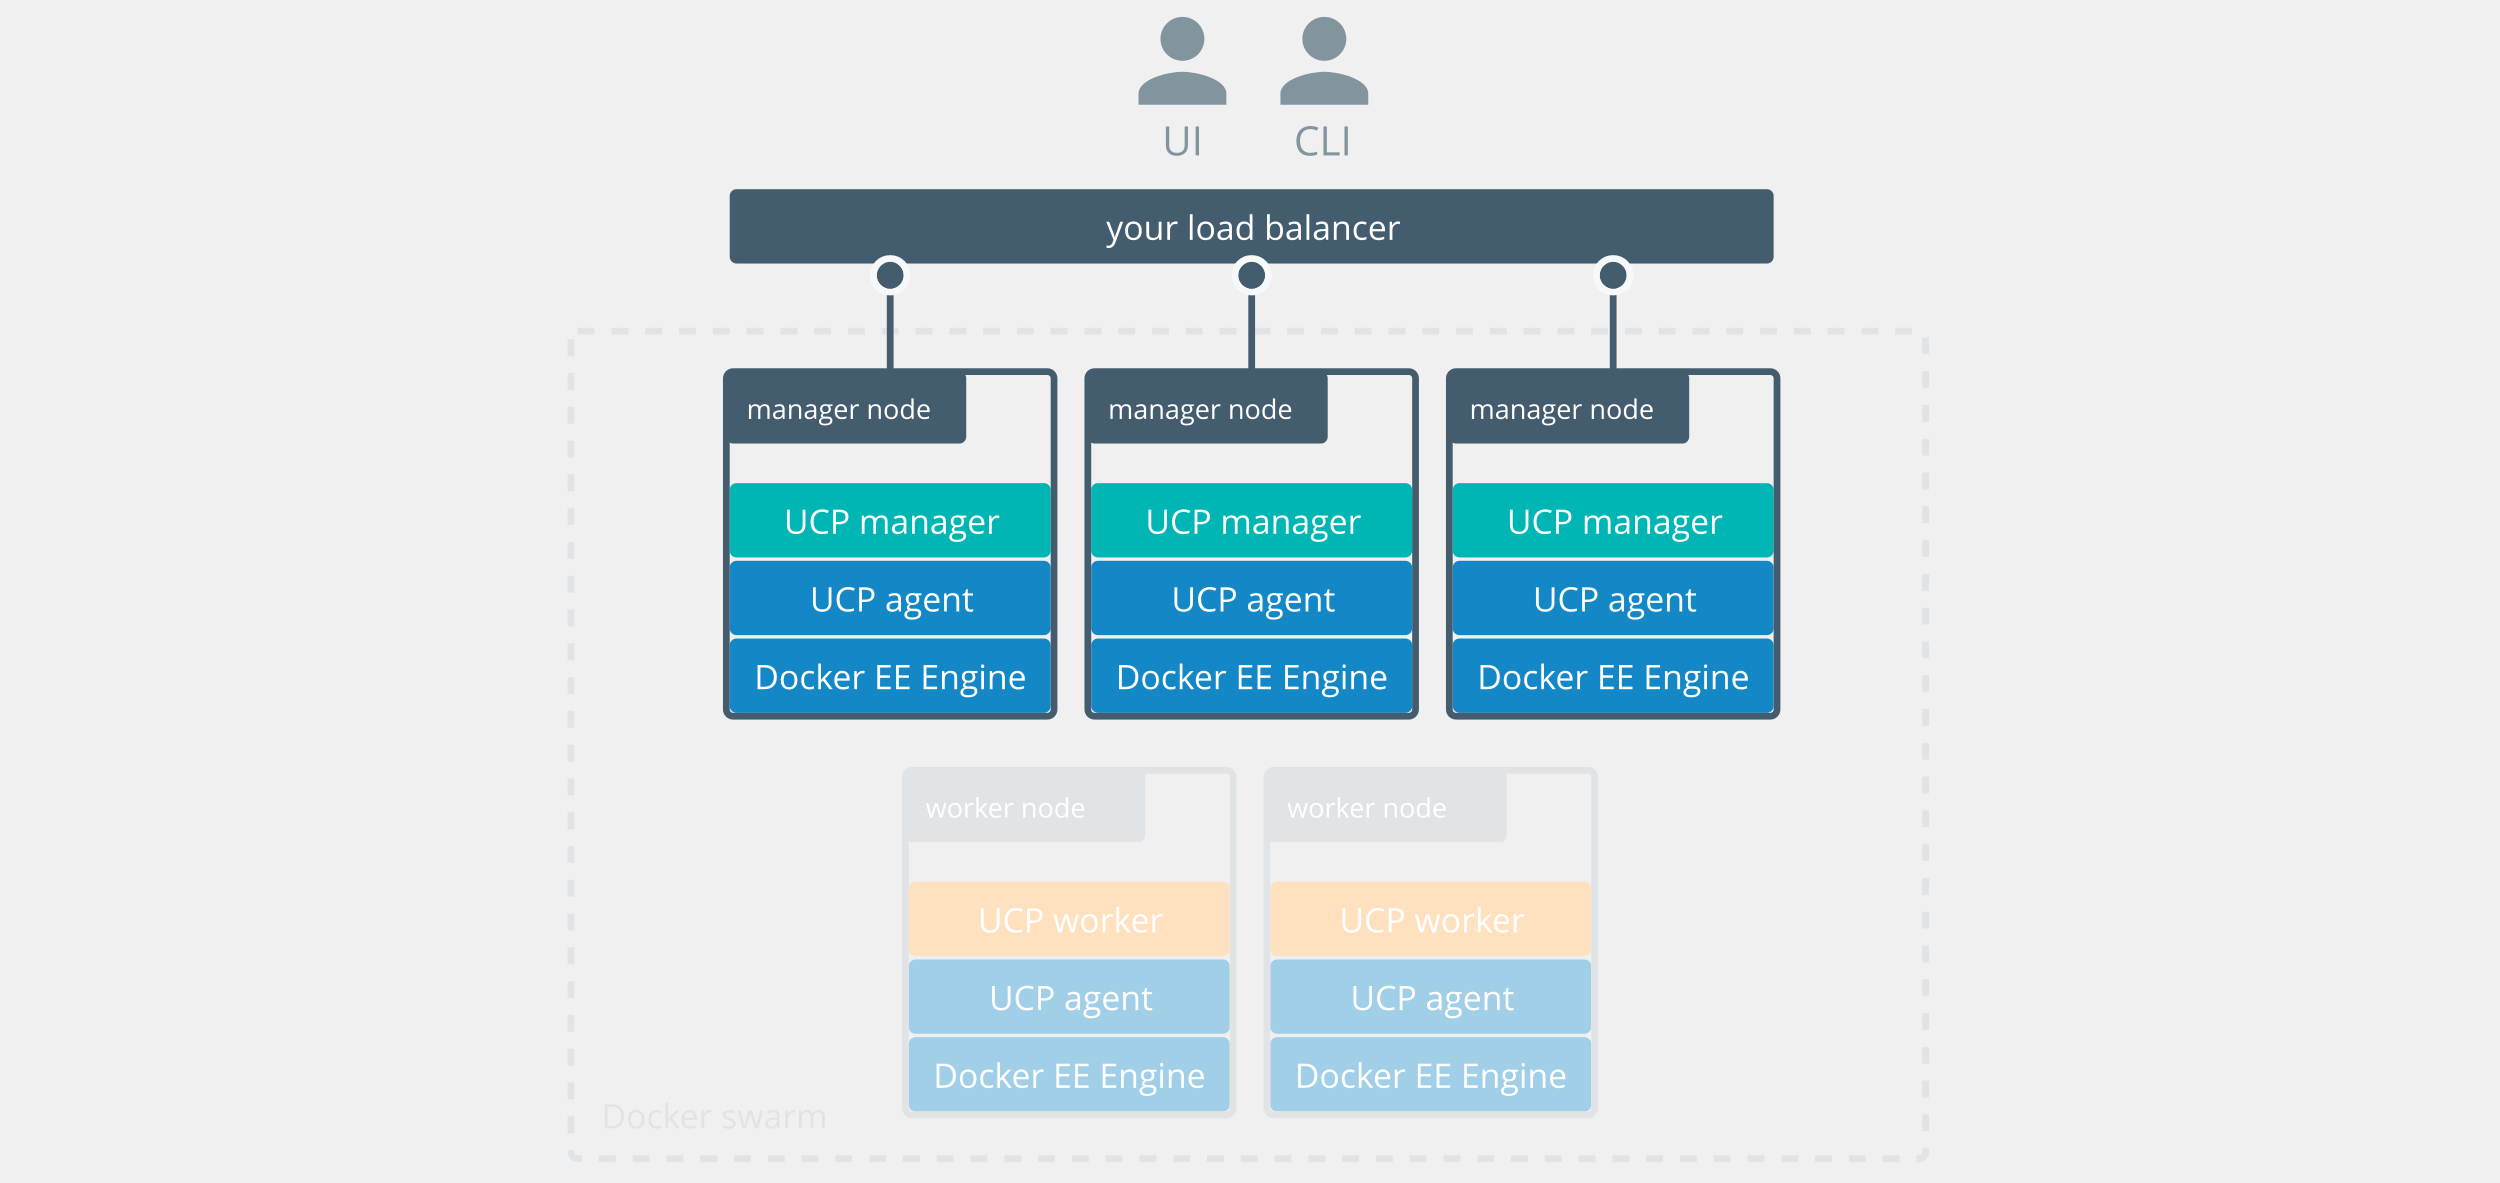
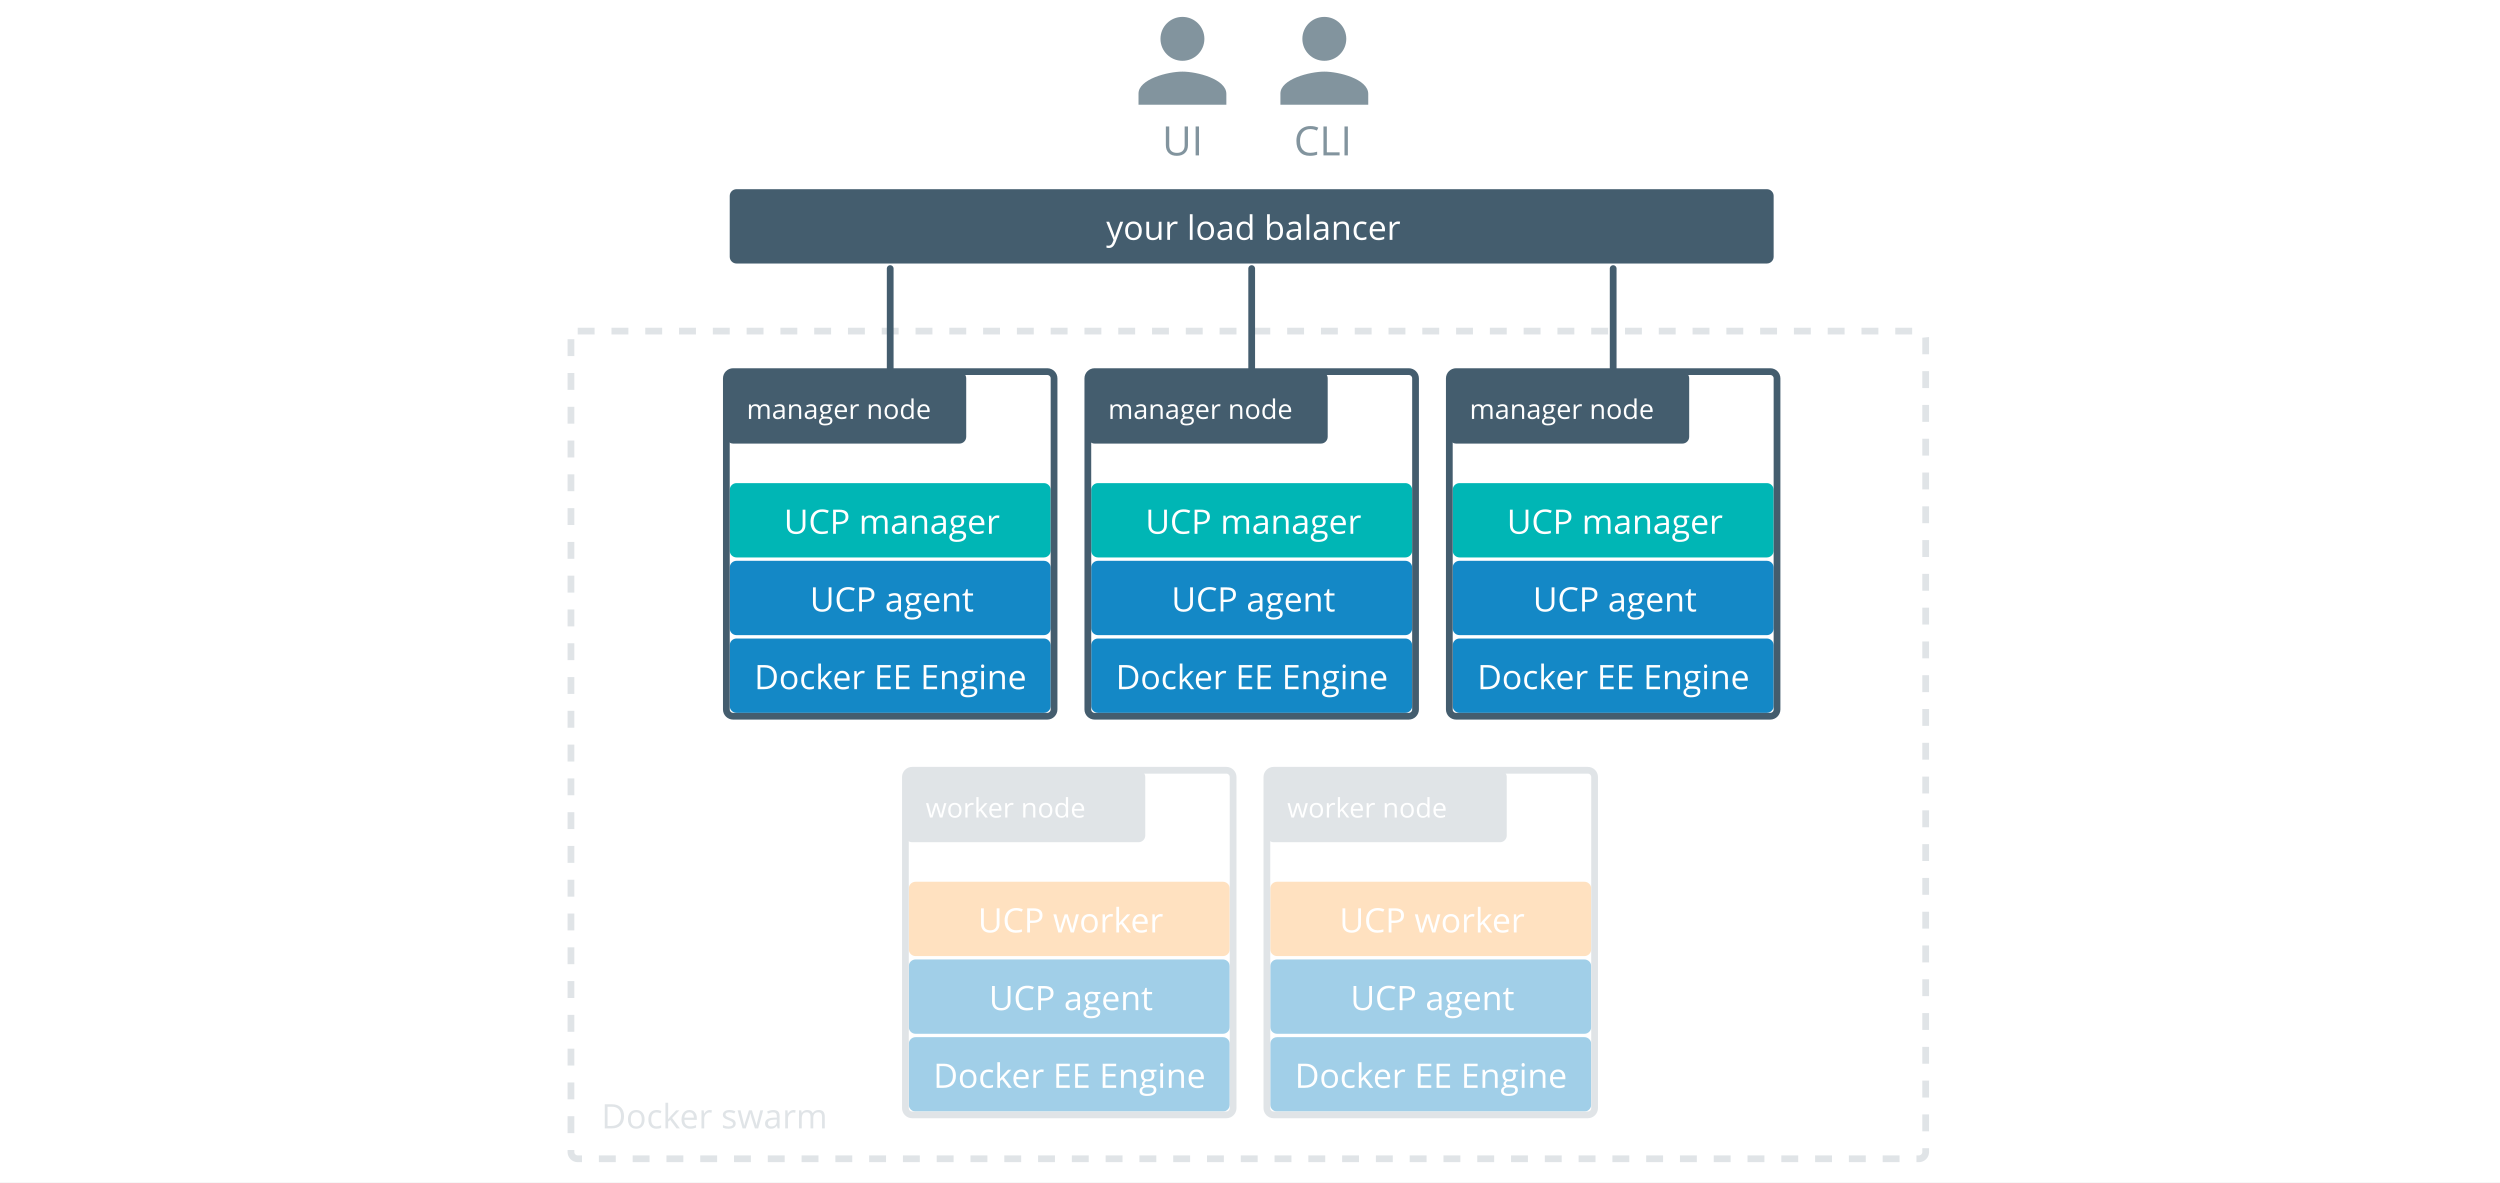
- <svg xmlns="http://www.w3.org/2000/svg" xmlns:xlink="http://www.w3.org/1999/xlink" width="740px" height="350px" viewBox="0 0 740 350" version="1.1">
-   <defs>
-     <circle id="path-1" cx="4" cy="4" r="4" />
-     <mask id="mask-2" maskContentUnits="userSpaceOnUse" maskUnits="objectBoundingBox" x="-2" y="-2" width="12" height="12">
-       <rect x="-2" y="-2" width="12" height="12" fill="white" />
-       <use xlink:href="#path-1" fill="black" />
-     </mask>
-     <circle id="path-3" cx="4" cy="4" r="4" />
-     <mask id="mask-4" maskContentUnits="userSpaceOnUse" maskUnits="objectBoundingBox" x="-2" y="-2" width="12" height="12">
-       <rect x="-2" y="-2" width="12" height="12" fill="white" />
-       <use xlink:href="#path-3" fill="black" />
-     </mask>
-     <circle id="path-5" cx="4" cy="4" r="4" />
-     <mask id="mask-6" maskContentUnits="userSpaceOnUse" maskUnits="objectBoundingBox" x="-2" y="-2" width="12" height="12">
-       <rect x="-2" y="-2" width="12" height="12" fill="white" />
-       <use xlink:href="#path-5" fill="black" />
-     </mask>
-   </defs>
-   <g id="architecture-diagrams" stroke="none" stroke-width="1" fill="none" fill-rule="evenodd">
+ <svg xmlns="http://www.w3.org/2000/svg" version="1.1" id="Layer_1" x="0px" y="0px" viewBox="0 0 740 350" style="enable-background:new 0 0 740 350;" xml:space="preserve">
+   <style type="text/css">
+ 	.st0{fill:#FFFFFF;}
+ 	.st1{fill:#E0E4E7;}
+ 	.st2{font-family:'OpenSans';}
+ 	.st3{font-size:10px;}
+ 	.st4{fill:none;stroke:#E0E4E7;stroke-width:2;stroke-dasharray:5,5,5,5;}
+ 	.st5{fill-rule:evenodd;clip-rule:evenodd;fill:#445D6E;}
+ 	.st6{fill:none;stroke:#445D6E;stroke-width:2;stroke-linecap:round;stroke-linejoin:round;}
+ 	.st7{fill:#FFFFFF;filter:url(#Adobe_OpacityMaskFilter);}
+ 	.st8{mask:url(#mask-2_1_);}
+ 	.st9{fill:none;stroke:#F7F8F9;stroke-width:4;}
+ 	.st10{fill:#FFFFFF;filter:url(#Adobe_OpacityMaskFilter_1_);}
+ 	.st11{mask:url(#mask-4_1_);}
+ 	.st12{fill:#FFFFFF;filter:url(#Adobe_OpacityMaskFilter_2_);}
+ 	.st13{mask:url(#mask-6_1_);}
+ 	.st14{fill-rule:evenodd;clip-rule:evenodd;fill:#E0E4E7;}
+ 	.st15{font-size:8px;}
+ 	.st16{fill-rule:evenodd;clip-rule:evenodd;fill:#A1CFE8;}
+ 	.st17{fill-rule:evenodd;clip-rule:evenodd;fill:#FFE1C0;}
+ 	.st18{fill:none;stroke:#E0E4E7;stroke-width:2;}
+ 	.st19{fill-rule:evenodd;clip-rule:evenodd;fill:#1488C6;}
+ 	.st20{fill-rule:evenodd;clip-rule:evenodd;fill:#00B6B5;}
+ 	.st21{fill:none;stroke:#445D6E;stroke-width:2;}
+ 	.st22{fill:#82949E;}
+ 	.st23{font-size:12px;}
+ 	.st24{fill-rule:evenodd;clip-rule:evenodd;fill:#82949E;}
+ </style>
+   <rect class="st0" width="740" height="350" />
+   <g id="architecture-diagrams">
    <g id="architecture-3">
      <g id="ddc" transform="translate(169, 56)">
        <g id="swarm-group" transform="translate(0, 42)">
-           <text id="Docker-swarm" font-family="OpenSans-Semibold, Open Sans" font-size="10" font-weight="500" fill="#E0E4E7">
-             <tspan x="9.025" y="236.01">Docker swarm</tspan>
-           </text>
-           <rect id="group" stroke="#E0E4E7" stroke-width="2" stroke-dasharray="5,5,5,5" x="0" y="0" width="401" height="245" rx="2" />
+           <text transform="matrix(1 0 0 1 9.025 236.0095)" class="st1 st2 st3">Docker swarm</text>
+           <path id="group" class="st4" d="M2,0h397c1.1,0,2,0.9,2,2v241c0,1.1-0.9,2-2,2H2c-1.1,0-2-0.9-2-2V2C0,0.9,0.9,0,2,0z" />
        </g>
        <g id="load-balancer" transform="translate(47, 0)">
          <g id="main">
-             <rect id="Rectangle-138" fill="#445D6E" x="0" y="0" width="309" height="22" rx="2" />
-             <text id="your-load-balancer" font-family="OpenSans, Open Sans" font-size="10" font-weight="normal" fill="#FFFFFF">
-               <tspan x="111.438" y="15">your load balancer</tspan>
-             </text>
+             <path id="Rectangle-138" class="st5" d="M2,0h305c1.1,0,2,0.9,2,2v18c0,1.1-0.9,2-2,2H2c-1.1,0-2-0.9-2-2V2C0,0.9,0.9,0,2,0z" />
+             <text transform="matrix(1 0 0 1 111.438 15)" class="st0 st2 st3">your load balancer</text>
          </g>
          <g id="arrows" transform="translate(43, 21)">
            <g id="arrow-copy-3" transform="translate(218.5, 17) scale(1, -1) rotate(-90) translate(-218.5, -17) translate(202, 13)">
-               <path d="M2,4 L33,4" id="Line" stroke="#445D6E" stroke-width="2" stroke-linecap="round" stroke-linejoin="round" />
-               <g id="Oval">
-                 <use fill="#445D6E" fill-rule="evenodd" xlink:href="#path-1" />
-                 <use stroke="#F7F8F9" mask="url(#mask-2)" stroke-width="4" xlink:href="#path-1" />
+               <path id="Line" class="st6" d="M2,4h31" />
+               <defs>
+                 <filter id="Adobe_OpacityMaskFilter" filterUnits="userSpaceOnUse">
+                   <feColorMatrix type="matrix" values="1 0 0 0 0  0 1 0 0 0  0 0 1 0 0  0 0 0 1 0" />
+                 </filter>
+               </defs>
+               <mask maskUnits="userSpaceOnUse" id="mask-2_1_">
+                 <rect x="-79.5" y="-463.5" transform="matrix(2.535182e-06 1 -1 2.535182e-06 -542.9998 -395.9988)" class="st7" width="12" height="-12" />
+                 <g>
+                   <circle id="path-1_1_" cx="-73.5" cy="-469.5" r="4" />
+                 </g>
+               </mask>
+               <g id="Oval" class="st8">
+                 <g>
+                   <circle class="st5" cx="4" cy="4" r="4" />
+                 </g>
+                 <g>
+                   <circle class="st9" cx="4" cy="4" r="4" />
+                 </g>
              </g>
            </g>
            <g id="arrow-copy" transform="translate(111.5, 17) scale(1, -1) rotate(-90) translate(-111.5, -17) translate(95, 13)">
-               <path d="M2,4 L33,4" id="Line" stroke="#445D6E" stroke-width="2" stroke-linecap="round" stroke-linejoin="round" />
-               <g id="Oval">
-                 <use fill="#445D6E" fill-rule="evenodd" xlink:href="#path-3" />
-                 <use stroke="#F7F8F9" mask="url(#mask-4)" stroke-width="4" xlink:href="#path-3" />
+               <path class="st6" d="M2,4h31" />
+               <defs>
+                 <filter id="Adobe_OpacityMaskFilter_1_" filterUnits="userSpaceOnUse">
+                   <feColorMatrix type="matrix" values="1 0 0 0 0  0 1 0 0 0  0 0 1 0 0  0 0 0 1 0" />
+                 </filter>
+               </defs>
+               <mask maskUnits="userSpaceOnUse" id="mask-4_1_">
+                 <rect x="-79.5" y="-356.5" transform="matrix(2.535182e-06 1 -1 2.535182e-06 -435.9998 -288.9991)" class="st10" width="12" height="-12" />
+                 <g>
+                   <circle id="path-3_1_" cx="-73.5" cy="-362.5" r="4" />
+                 </g>
+               </mask>
+               <g class="st11">
+                 <g>
+                   <circle class="st5" cx="4" cy="4" r="4" />
+                 </g>
+                 <g>
+                   <circle class="st9" cx="4" cy="4" r="4" />
+                 </g>
              </g>
            </g>
            <g id="arrow-copy-2" transform="translate(4.5, 17) scale(1, -1) rotate(-90) translate(-4.5, -17) translate(-12, 13)">
-               <path d="M2,4 L33,4" id="Line" stroke="#445D6E" stroke-width="2" stroke-linecap="round" stroke-linejoin="round" />
-               <g id="Oval">
-                 <use fill="#445D6E" fill-rule="evenodd" xlink:href="#path-5" />
-                 <use stroke="#F7F8F9" mask="url(#mask-6)" stroke-width="4" xlink:href="#path-5" />
+               <path class="st6" d="M2,4h31" />
+               <defs>
+                 <filter id="Adobe_OpacityMaskFilter_2_" filterUnits="userSpaceOnUse">
+                   <feColorMatrix type="matrix" values="1 0 0 0 0  0 1 0 0 0  0 0 1 0 0  0 0 0 1 0" />
+                 </filter>
+               </defs>
+               <mask maskUnits="userSpaceOnUse" id="mask-6_1_">
+                 <rect x="-79.5" y="-249.5" transform="matrix(2.535182e-06 1 -1 2.535182e-06 -328.9998 -181.9994)" class="st12" width="12" height="-12" />
+                 <g>
+                   <circle id="path-5_1_" cx="-73.5" cy="-255.5" r="4" />
+                 </g>
+               </mask>
+               <g class="st13">
+                 <g>
+                   <circle class="st5" cx="4" cy="4" r="4" />
+                 </g>
+                 <g>
+                   <circle class="st9" cx="4" cy="4" r="4" />
+                 </g>
              </g>
            </g>
          </g>
        </g>
        <g id="swam" transform="translate(46, 54)">
          <g id="nodes">
            <g id="workers" transform="translate(53, 118)">
              <g id="node-1">
                <g id="node">
                  <g id="node-label">
-                     <rect id="Rectangle-127" fill="#E0E4E7" x="0" y="0" width="71" height="21.29" rx="2" />
-                     <text id="worker-node" font-family="OpenSans, Open Sans" font-size="8" font-weight="normal" fill="#FFFFFF">
-                       <tspan x="6" y="14">worker node</tspan>
-                     </text>
+                     <path id="Rectangle-127" class="st14" d="M2,0h67c1.1,0,2,0.9,2,2v17.3c0,1.1-0.9,2-2,2H2c-1.1,0-2-0.9-2-2V2           C0,0.9,0.9,0,2,0z" />
+                     <text transform="matrix(1 0 0 1 6 14)" class="st0 st2 st15">worker node</text>
                  </g>
                </g>
                <g id="engine" transform="translate(1, 79)">
-                   <rect id="Rectangle-138" fill="#A1CFE8" x="0" y="0" width="95" height="22" rx="2" />
-                   <text id="CS-Docker-Engine" font-family="OpenSans, Open Sans" font-size="10" font-weight="normal" fill="#FFFFFF">
-                     <tspan x="7.26" y="15">Docker EE Engine</tspan>
-                   </text>
+                   <path class="st16" d="M2,0h91c1.1,0,2,0.9,2,2v18c0,1.1-0.9,2-2,2H2c-1.1,0-2-0.9-2-2V2C0,0.9,0.9,0,2,0z" />
+                   <text transform="matrix(1 0 0 1 7.2603 15)" class="st0 st2 st3">Docker EE Engine</text>
                </g>
                <g id="ucp" transform="translate(1, 56)">
-                   <rect id="Rectangle-138" fill="#A1CFE8" x="0" y="0" width="95" height="22" rx="2" />
-                   <text id="UCP-agent" font-family="OpenSans, Open Sans" font-size="10" font-weight="normal" fill="#FFFFFF">
-                     <tspan x="23.737" y="15">UCP agent</tspan>
-                   </text>
+                   <path class="st16" d="M2,0h91c1.1,0,2,0.9,2,2v18c0,1.1-0.9,2-2,2H2c-1.1,0-2-0.9-2-2V2C0,0.9,0.9,0,2,0z" />
+                   <text transform="matrix(1 0 0 1 23.7373 15)" class="st0 st2 st3">UCP agent</text>
                </g>
                <g id="app" transform="translate(1, 33)">
-                   <rect id="Rectangle-138" fill="#FFE1C0" x="0" y="0" width="95" height="22" rx="2" />
-                   <text id="UCP-worker" font-family="OpenSans, Open Sans" font-size="10" font-weight="normal" fill="#FFFFFF">
-                     <tspan x="20.476" y="15">UCP worker</tspan>
-                   </text>
-                 </g>
-                 <rect id="node-border" stroke="#E0E4E7" stroke-width="2" x="0" y="0" width="97" height="102" rx="2" />
+                   <path class="st17" d="M2,0h91c1.1,0,2,0.9,2,2v18c0,1.1-0.9,2-2,2H2c-1.1,0-2-0.9-2-2V2C0,0.9,0.9,0,2,0z" />
+                   <text transform="matrix(1 0 0 1 20.4756 15)" class="st0 st2 st3">UCP worker</text>
+                 </g>
+                 <path id="node-border" class="st18" d="M2,0h93c1.1,0,2,0.9,2,2v98c0,1.1-0.9,2-2,2H2c-1.1,0-2-0.9-2-2V2C0,0.9,0.9,0,2,0z" />
              </g>
              <g id="node-1-copy-3" transform="translate(107, 0)">
-                 <g id="node">
-                   <g id="node-label">
-                     <rect id="Rectangle-127" fill="#E0E4E7" x="0" y="0" width="71" height="21.29" rx="2" />
-                     <text id="worker-node" font-family="OpenSans, Open Sans" font-size="8" font-weight="normal" fill="#FFFFFF">
-                       <tspan x="6" y="14">worker node</tspan>
-                     </text>
-                   </g>
-                 </g>
-                 <g id="engine" transform="translate(1, 79)">
-                   <rect id="Rectangle-138" fill="#A1CFE8" x="0" y="0" width="95" height="22" rx="2" />
-                   <text id="CS-Docker-Engine" font-family="OpenSans, Open Sans" font-size="10" font-weight="normal" fill="#FFFFFF">
-                     <tspan x="7.26" y="15">Docker EE Engine</tspan>
-                   </text>
-                 </g>
-                 <g id="ucp" transform="translate(1, 56)">
-                   <rect id="Rectangle-138" fill="#A1CFE8" x="0" y="0" width="95" height="22" rx="2" />
-                   <text id="UCP-agent" font-family="OpenSans, Open Sans" font-size="10" font-weight="normal" fill="#FFFFFF">
-                     <tspan x="23.737" y="15">UCP agent</tspan>
-                   </text>
-                 </g>
-                 <g id="app" transform="translate(1, 33)">
-                   <rect id="Rectangle-138" fill="#FFE1C0" x="0" y="0" width="95" height="22" rx="2" />
-                   <text id="UCP-worker" font-family="OpenSans, Open Sans" font-size="10" font-weight="normal" fill="#FFFFFF">
-                     <tspan x="20.476" y="15">UCP worker</tspan>
-                   </text>
-                 </g>
-                 <rect id="node-border" stroke="#E0E4E7" stroke-width="2" x="0" y="0" width="97" height="102" rx="2" />
+                 <g>
+                   <g>
+                     <path class="st14" d="M2,0h67c1.1,0,2,0.9,2,2v17.3c0,1.1-0.9,2-2,2H2c-1.1,0-2-0.9-2-2V2C0,0.9,0.9,0,2,0z" />
+                     <text transform="matrix(1 0 0 1 6 14)" class="st0 st2 st15">worker node</text>
+                   </g>
+                 </g>
+                 <g transform="translate(1, 79)">
+                   <path class="st16" d="M2,0h91c1.1,0,2,0.9,2,2v18c0,1.1-0.9,2-2,2H2c-1.1,0-2-0.9-2-2V2C0,0.9,0.9,0,2,0z" />
+                   <text transform="matrix(1 0 0 1 7.2603 15)" class="st0 st2 st3">Docker EE Engine</text>
+                 </g>
+                 <g transform="translate(1, 56)">
+                   <path class="st16" d="M2,0h91c1.1,0,2,0.9,2,2v18c0,1.1-0.9,2-2,2H2c-1.1,0-2-0.9-2-2V2C0,0.9,0.9,0,2,0z" />
+                   <text transform="matrix(1 0 0 1 23.7373 15)" class="st0 st2 st3">UCP agent</text>
+                 </g>
+                 <g transform="translate(1, 33)">
+                   <path class="st17" d="M2,0h91c1.1,0,2,0.9,2,2v18c0,1.1-0.9,2-2,2H2c-1.1,0-2-0.9-2-2V2C0,0.9,0.9,0,2,0z" />
+                   <text transform="matrix(1 0 0 1 20.4756 15)" class="st0 st2 st3">UCP worker</text>
+                 </g>
+                 <path class="st18" d="M2,0h93c1.1,0,2,0.9,2,2v98c0,1.1-0.9,2-2,2H2c-1.1,0-2-0.9-2-2V2C0,0.9,0.9,0,2,0z" />
              </g>
            </g>
            <g id="managers">
              <g id="node-1-copy-2" transform="translate(214, 0)">
-                 <g id="node">
-                   <g id="node-label">
-                     <rect id="Rectangle-127" fill="#445D6E" x="0" y="0" width="71" height="21.29" rx="2" />
-                     <text id="manager-node" font-family="OpenSans, Open Sans" font-size="8" font-weight="normal" fill="#FFFFFF">
-                       <tspan x="6" y="14">manager node</tspan>
-                     </text>
-                   </g>
-                 </g>
-                 <g id="engine" transform="translate(1, 79)">
-                   <rect id="Rectangle-138" fill="#1488C6" x="0" y="0" width="95" height="22" rx="2" />
-                   <text id="CS-Docker-Engine" font-family="OpenSans, Open Sans" font-size="10" font-weight="normal" fill="#FFFFFF">
-                     <tspan x="7.26" y="15">Docker EE Engine</tspan>
-                   </text>
-                 </g>
-                 <g id="ucp" transform="translate(1, 56)">
-                   <rect id="Rectangle-138" fill="#1488C6" x="0" y="0" width="95" height="22" rx="2" />
-                   <text id="UCP-agent" font-family="OpenSans, Open Sans" font-size="10" font-weight="normal" fill="#FFFFFF">
-                     <tspan x="23.737" y="15">UCP agent</tspan>
-                   </text>
-                 </g>
-                 <g id="app" transform="translate(1, 33)">
-                   <rect id="Rectangle-138" fill="#00B6B5" x="0" y="0" width="95" height="22" rx="2" />
-                   <text id="UCP-manager" font-family="OpenSans, Open Sans" font-size="10" font-weight="normal" fill="#FFFFFF">
-                     <tspan x="16.03" y="15">UCP manager</tspan>
-                   </text>
-                 </g>
-                 <rect id="node-border" stroke="#445D6E" stroke-width="2" x="0" y="0" width="97" height="102" rx="2" />
+                 <g>
+                   <g>
+                     <path class="st5" d="M2,0h67c1.1,0,2,0.9,2,2v17.3c0,1.1-0.9,2-2,2H2c-1.1,0-2-0.9-2-2V2C0,0.9,0.9,0,2,0z" />
+                     <text transform="matrix(1 0 0 1 6 14)" class="st0 st2 st15">manager node</text>
+                   </g>
+                 </g>
+                 <g transform="translate(1, 79)">
+                   <path class="st19" d="M2,0h91c1.1,0,2,0.9,2,2v18c0,1.1-0.9,2-2,2H2c-1.1,0-2-0.9-2-2V2C0,0.9,0.9,0,2,0z" />
+                   <text transform="matrix(1 0 0 1 7.2603 15)" class="st0 st2 st3">Docker EE Engine</text>
+                 </g>
+                 <g transform="translate(1, 56)">
+                   <path class="st19" d="M2,0h91c1.1,0,2,0.9,2,2v18c0,1.1-0.9,2-2,2H2c-1.1,0-2-0.9-2-2V2C0,0.9,0.9,0,2,0z" />
+                   <text transform="matrix(1 0 0 1 23.7373 15)" class="st0 st2 st3">UCP agent</text>
+                 </g>
+                 <g transform="translate(1, 33)">
+                   <path class="st20" d="M2,0h91c1.1,0,2,0.9,2,2v18c0,1.1-0.9,2-2,2H2c-1.1,0-2-0.9-2-2V2C0,0.9,0.9,0,2,0z" />
+                   <text transform="matrix(1 0 0 1 16.0298 15)" class="st0 st2 st3">UCP manager</text>
+                 </g>
+                 <path class="st21" d="M2,0h93c1.1,0,2,0.9,2,2v98c0,1.1-0.9,2-2,2H2c-1.1,0-2-0.9-2-2V2C0,0.9,0.9,0,2,0z" />
              </g>
              <g id="node-1-copy" transform="translate(107, 0)">
-                 <g id="node">
-                   <g id="node-label">
-                     <rect id="Rectangle-127" fill="#445D6E" x="0" y="0" width="71" height="21.29" rx="2" />
-                     <text id="manager-node" font-family="OpenSans, Open Sans" font-size="8" font-weight="normal" fill="#FFFFFF">
-                       <tspan x="6" y="14">manager node</tspan>
-                     </text>
-                   </g>
-                 </g>
-                 <g id="engine" transform="translate(1, 79)">
-                   <rect id="Rectangle-138" fill="#1488C6" x="0" y="0" width="95" height="22" rx="2" />
-                   <text id="CS-Docker-Engine" font-family="OpenSans, Open Sans" font-size="10" font-weight="normal" fill="#FFFFFF">
-                     <tspan x="7.26" y="15">Docker EE Engine</tspan>
-                   </text>
-                 </g>
-                 <g id="ucp" transform="translate(1, 56)">
-                   <rect id="Rectangle-138" fill="#1488C6" x="0" y="0" width="95" height="22" rx="2" />
-                   <text id="UCP-agent" font-family="OpenSans, Open Sans" font-size="10" font-weight="normal" fill="#FFFFFF">
-                     <tspan x="23.737" y="15">UCP agent</tspan>
-                   </text>
-                 </g>
-                 <g id="app" transform="translate(1, 33)">
-                   <rect id="Rectangle-138" fill="#00B6B5" x="0" y="0" width="95" height="22" rx="2" />
-                   <text id="UCP-manager" font-family="OpenSans, Open Sans" font-size="10" font-weight="normal" fill="#FFFFFF">
-                     <tspan x="16.03" y="15">UCP manager</tspan>
-                   </text>
-                 </g>
-                 <rect id="node-border" stroke="#445D6E" stroke-width="2" x="0" y="0" width="97" height="102" rx="2" />
-               </g>
-               <g id="node-1">
-                 <g id="node">
-                   <g id="node-label">
-                     <rect id="Rectangle-127" fill="#445D6E" x="0" y="0" width="71" height="21.29" rx="2" />
-                     <text id="manager-node" font-family="OpenSans, Open Sans" font-size="8" font-weight="normal" fill="#FFFFFF">
-                       <tspan x="6" y="14">manager node</tspan>
-                     </text>
-                   </g>
-                 </g>
-                 <g id="engine" transform="translate(1, 79)">
-                   <rect id="Rectangle-138" fill="#1488C6" x="0" y="0" width="95" height="22" rx="2" />
-                   <text id="CS-Docker-Engine" font-family="OpenSans, Open Sans" font-size="10" font-weight="normal" fill="#FFFFFF">
-                     <tspan x="7.26" y="15">Docker EE Engine</tspan>
-                   </text>
-                 </g>
-                 <g id="ucp" transform="translate(1, 56)">
-                   <rect id="Rectangle-138" fill="#1488C6" x="0" y="0" width="95" height="22" rx="2" />
-                   <text id="UCP-agent" font-family="OpenSans, Open Sans" font-size="10" font-weight="normal" fill="#FFFFFF">
-                     <tspan x="23.737" y="15">UCP agent</tspan>
-                   </text>
-                 </g>
-                 <g id="app" transform="translate(1, 33)">
-                   <rect id="Rectangle-138" fill="#00B6B5" x="0" y="0" width="95" height="22" rx="2" />
-                   <text id="UCP-manager" font-family="OpenSans, Open Sans" font-size="10" font-weight="normal" fill="#FFFFFF">
-                     <tspan x="16.03" y="15">UCP manager</tspan>
-                   </text>
-                 </g>
-                 <rect id="node-border" stroke="#445D6E" stroke-width="2" x="0" y="0" width="97" height="102" rx="2" />
+                 <g>
+                   <g>
+                     <path class="st5" d="M2,0h67c1.1,0,2,0.9,2,2v17.3c0,1.1-0.9,2-2,2H2c-1.1,0-2-0.9-2-2V2C0,0.9,0.9,0,2,0z" />
+                     <text transform="matrix(1 0 0 1 6 14)" class="st0 st2 st15">manager node</text>
+                   </g>
+                 </g>
+                 <g transform="translate(1, 79)">
+                   <path class="st19" d="M2,0h91c1.1,0,2,0.9,2,2v18c0,1.1-0.9,2-2,2H2c-1.1,0-2-0.9-2-2V2C0,0.9,0.9,0,2,0z" />
+                   <text transform="matrix(1 0 0 1 7.2603 15)" class="st0 st2 st3">Docker EE Engine</text>
+                 </g>
+                 <g transform="translate(1, 56)">
+                   <path class="st19" d="M2,0h91c1.1,0,2,0.9,2,2v18c0,1.1-0.9,2-2,2H2c-1.1,0-2-0.9-2-2V2C0,0.9,0.9,0,2,0z" />
+                   <text transform="matrix(1 0 0 1 23.7373 15)" class="st0 st2 st3">UCP agent</text>
+                 </g>
+                 <g transform="translate(1, 33)">
+                   <path class="st20" d="M2,0h91c1.1,0,2,0.9,2,2v18c0,1.1-0.9,2-2,2H2c-1.1,0-2-0.9-2-2V2C0,0.9,0.9,0,2,0z" />
+                   <text transform="matrix(1 0 0 1 16.0298 15)" class="st0 st2 st3">UCP manager</text>
+                 </g>
+                 <path class="st21" d="M2,0h93c1.1,0,2,0.9,2,2v98c0,1.1-0.9,2-2,2H2c-1.1,0-2-0.9-2-2V2C0,0.9,0.9,0,2,0z" />
+               </g>
+               <g>
+                 <g>
+                   <g>
+                     <path class="st5" d="M2,0h67c1.1,0,2,0.9,2,2v17.3c0,1.1-0.9,2-2,2H2c-1.1,0-2-0.9-2-2V2C0,0.9,0.9,0,2,0z" />
+                     <text transform="matrix(1 0 0 1 6 14)" class="st0 st2 st15">manager node</text>
+                   </g>
+                 </g>
+                 <g transform="translate(1, 79)">
+                   <path class="st19" d="M2,0h91c1.1,0,2,0.9,2,2v18c0,1.1-0.9,2-2,2H2c-1.1,0-2-0.9-2-2V2C0,0.9,0.9,0,2,0z" />
+                   <text transform="matrix(1 0 0 1 7.2603 15)" class="st0 st2 st3">Docker EE Engine</text>
+                 </g>
+                 <g transform="translate(1, 56)">
+                   <path class="st19" d="M2,0h91c1.1,0,2,0.9,2,2v18c0,1.1-0.9,2-2,2H2c-1.1,0-2-0.9-2-2V2C0,0.9,0.9,0,2,0z" />
+                   <text transform="matrix(1 0 0 1 23.7373 15)" class="st0 st2 st3">UCP agent</text>
+                 </g>
+                 <g transform="translate(1, 33)">
+                   <path class="st20" d="M2,0h91c1.1,0,2,0.9,2,2v18c0,1.1-0.9,2-2,2H2c-1.1,0-2-0.9-2-2V2C0,0.9,0.9,0,2,0z" />
+                   <text transform="matrix(1 0 0 1 16.0298 15)" class="st0 st2 st3">UCP manager</text>
+                 </g>
+                 <path class="st21" d="M2,0h93c1.1,0,2,0.9,2,2v98c0,1.1-0.9,2-2,2H2c-1.1,0-2-0.9-2-2V2C0,0.9,0.9,0,2,0z" />
              </g>
            </g>
          </g>
        </g>
      </g>
-       <g id="user" transform="translate(337, 5)" fill="#82949E">
+       <g id="user" transform="translate(337, 5)">
        <g>
-           <text id="UI" font-family="OpenSans, Open Sans" font-size="12" font-weight="normal">
-             <tspan x="7" y="41">UI</tspan>
-           </text>
-           <path d="M13,13 C16.591,13 19.5,10.083 19.5,6.5 C19.5,2.909 16.591,0 13,0 C9.409,0 6.5,2.909 6.5,6.5 C6.5,10.083 9.409,13 13,13 L13,13 Z M13,16.25 C8.669,16.25 0,18.419 0,22.75 L0,26 L26,26 L26,22.75 C26,18.419 17.331,16.25 13,16.25 L13,16.25 Z" id="Shape" />
+           <text transform="matrix(1 0 0 1 7 41)" class="st22 st2 st23">UI</text>
+           <path id="Shape" class="st24" d="M13,13c3.6,0,6.5-2.9,6.5-6.5C19.5,2.9,16.6,0,13,0S6.5,2.9,6.5,6.5C6.5,10.1,9.4,13,13,13      L13,13z M13,16.2c-4.3,0-13,2.2-13,6.5V26h26v-3.2C26,18.4,17.3,16.2,13,16.2L13,16.2z" />
        </g>
        <g id="user-copy" transform="translate(42, 0)">
-           <text id="CLI" font-family="OpenSans, Open Sans" font-size="12" font-weight="normal">
-             <tspan x="4" y="41">CLI</tspan>
-           </text>
-           <path d="M13,13 C16.591,13 19.5,10.083 19.5,6.5 C19.5,2.909 16.591,0 13,0 C9.409,0 6.5,2.909 6.5,6.5 C6.5,10.083 9.409,13 13,13 L13,13 Z M13,16.25 C8.669,16.25 0,18.419 0,22.75 L0,26 L26,26 L26,22.75 C26,18.419 17.331,16.25 13,16.25 L13,16.25 Z" id="Shape" />
+           <text transform="matrix(1 0 0 1 4 41)" class="st22 st2 st23">CLI</text>
+           <path class="st24" d="M13,13c3.6,0,6.5-2.9,6.5-6.5C19.5,2.9,16.6,0,13,0S6.5,2.9,6.5,6.5C6.5,10.1,9.4,13,13,13L13,13z       M13,16.2c-4.3,0-13,2.2-13,6.5V26h26v-3.2C26,18.4,17.3,16.2,13,16.2L13,16.2z" />
        </g>
      </g>
    </g>
  </g>
</svg>
